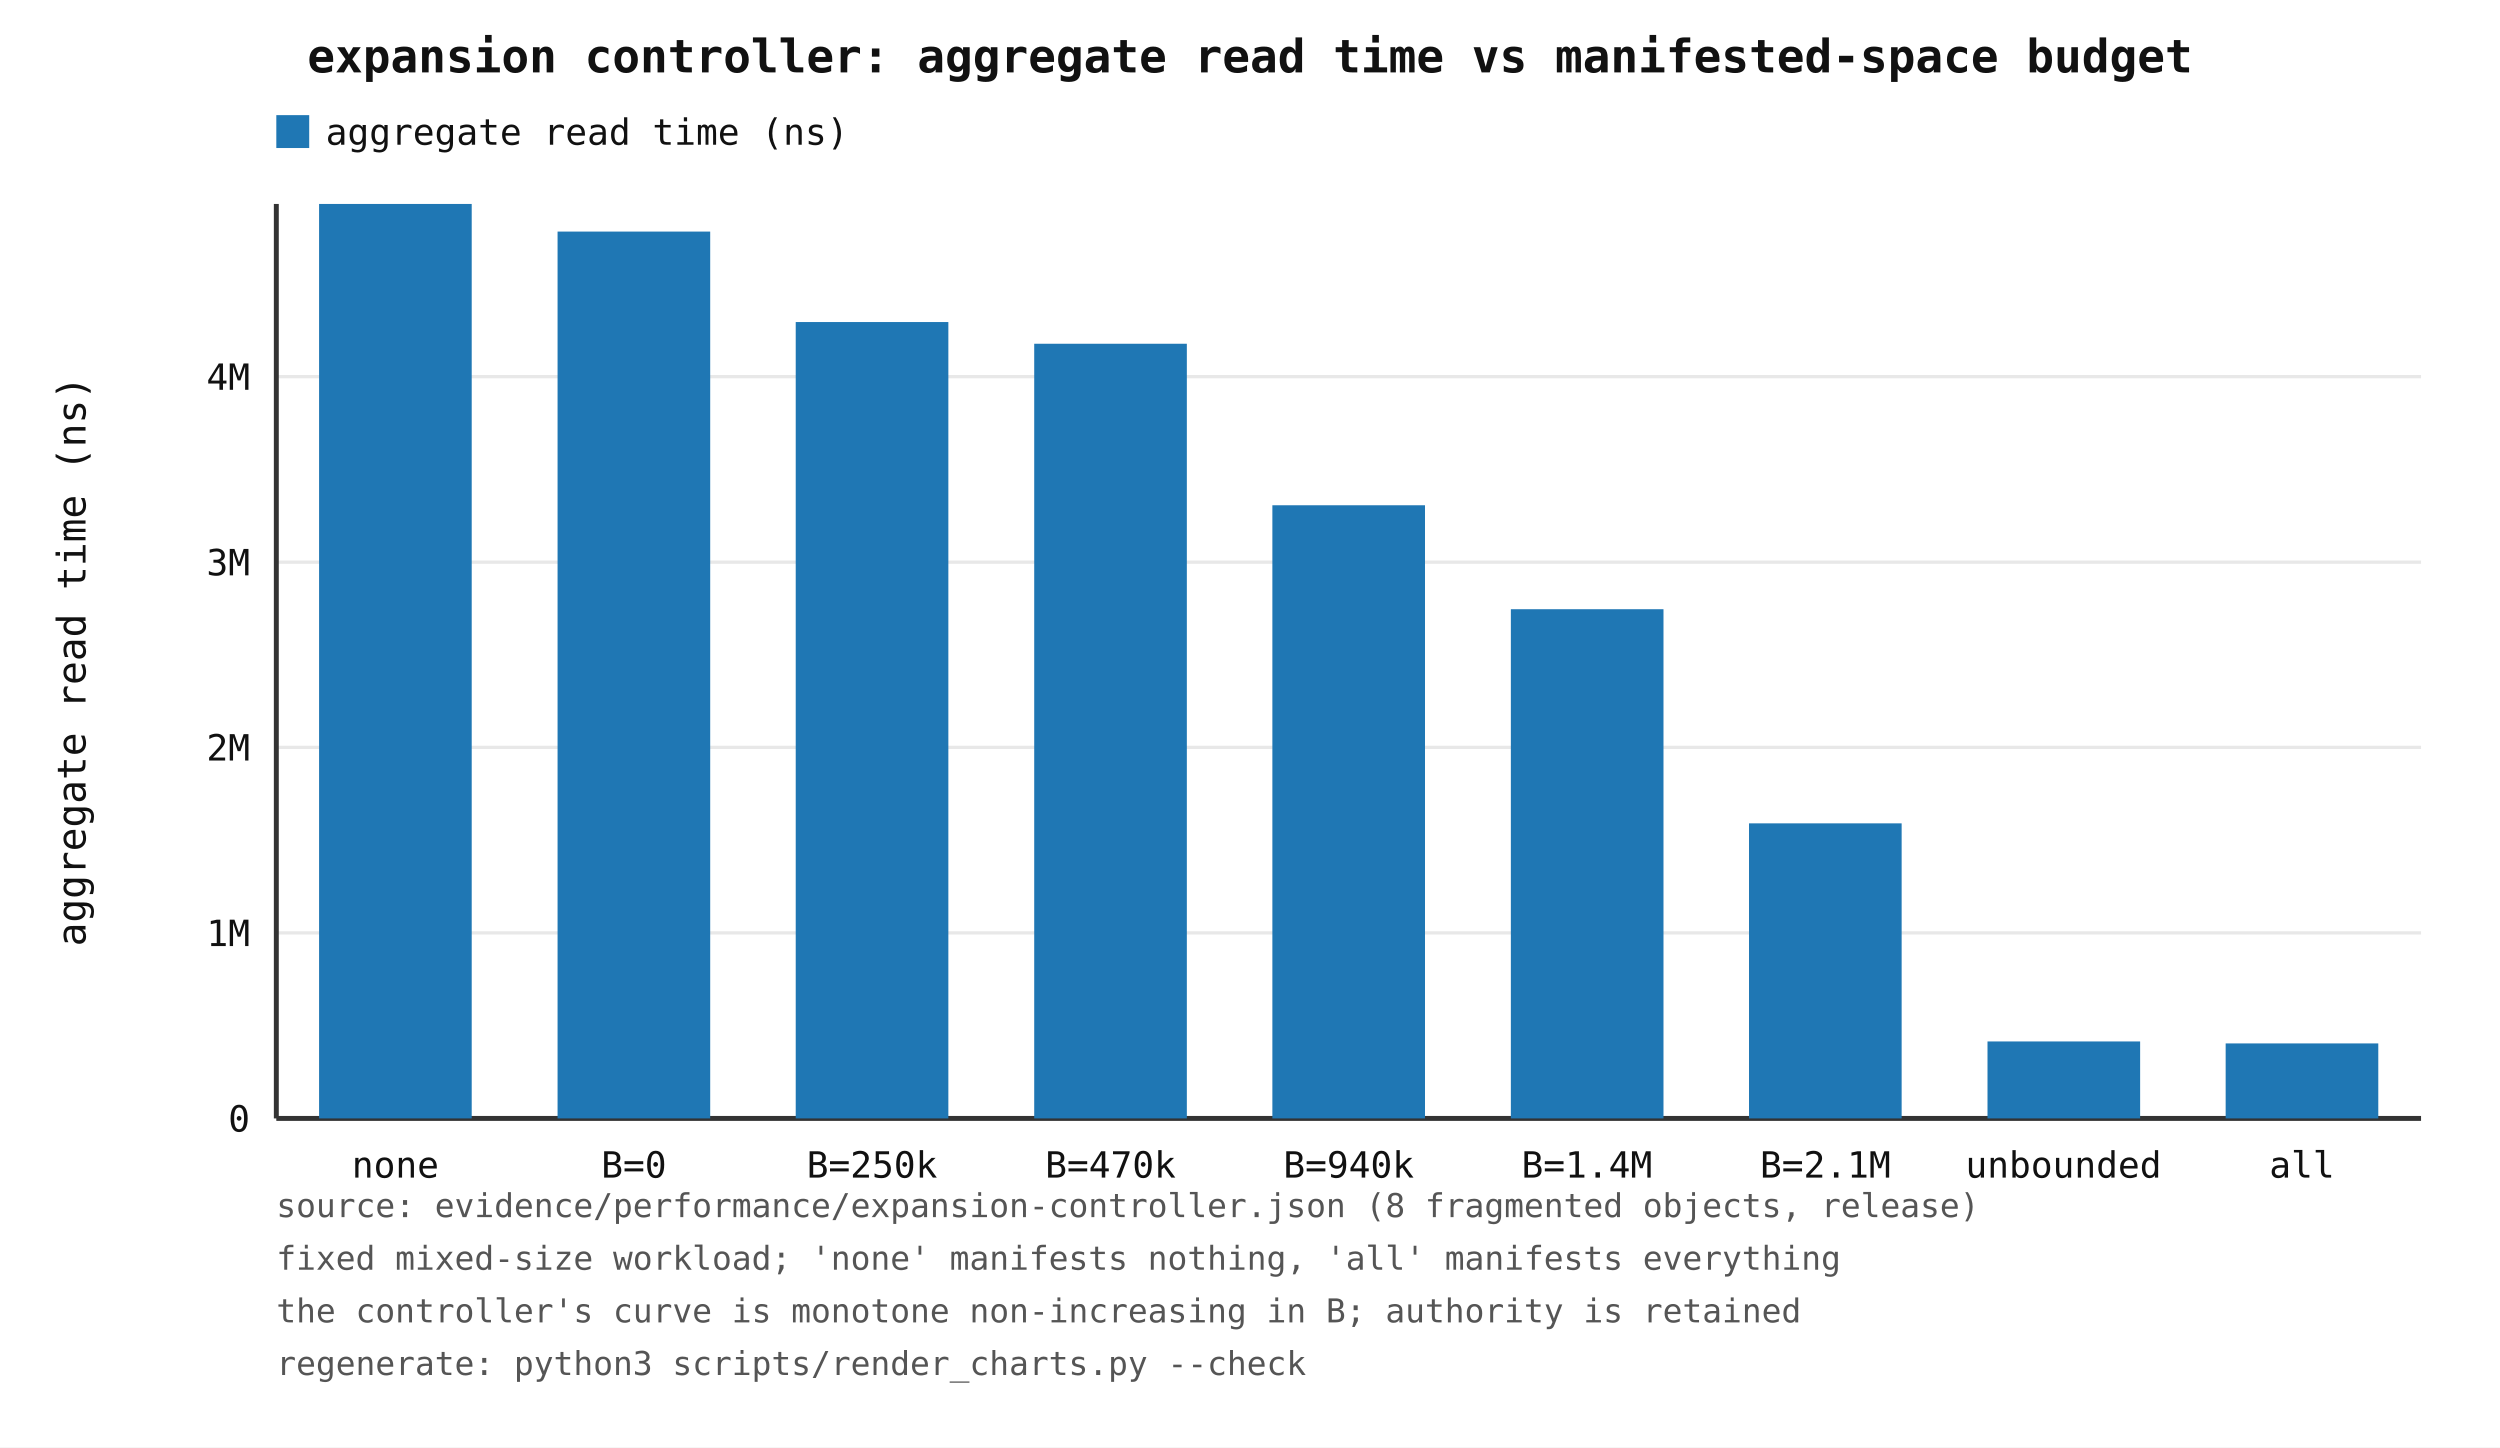
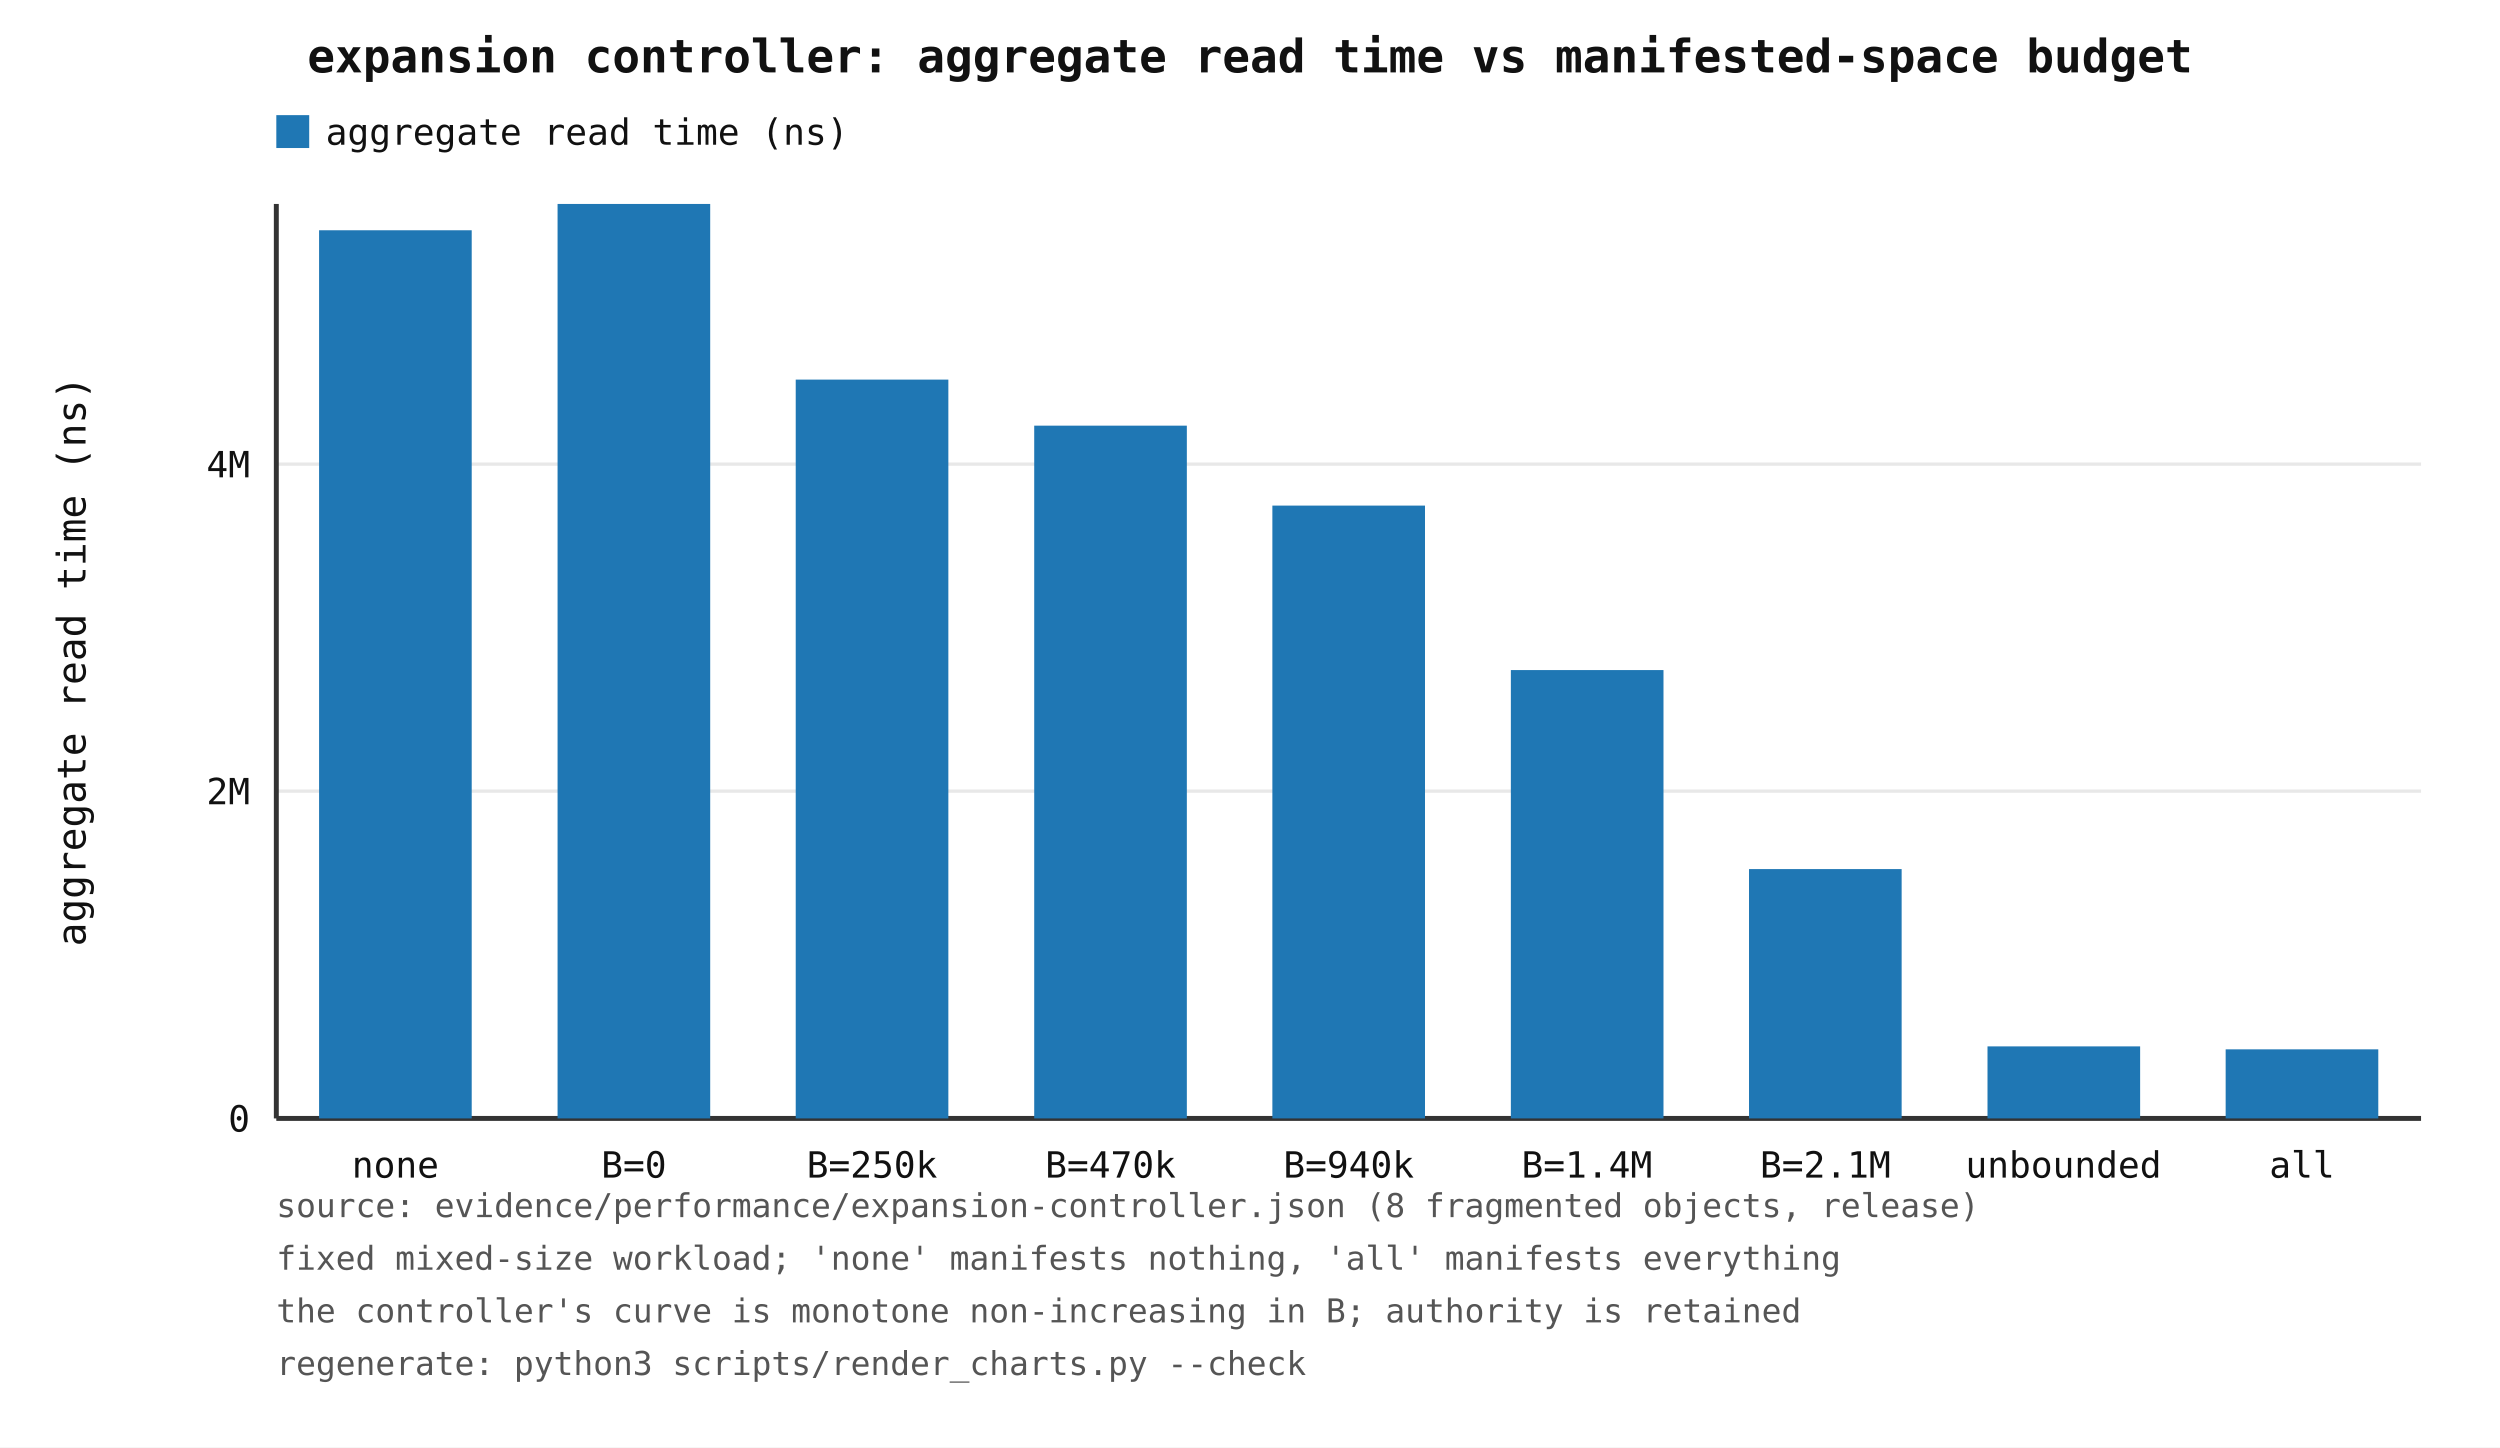
<svg xmlns="http://www.w3.org/2000/svg" width="760" height="440" viewBox="0 0 760 440" font-family="monospace">
  <rect x="0" y="0" width="760" height="440" fill="#ffffff" />
  <text x="380.0" y="22.0" fill="#111111" font-size="14" text-anchor="middle" font-weight="bold">expansion controller: aggregate read time vs manifested-space budget</text>
  <line x1="84.0" y1="340.0" x2="736.0" y2="340.0" stroke="#e8e8e8" stroke-width="1" />
  <text x="76.0" y="344.0" fill="#111111" font-size="11" text-anchor="end">0</text>
-   <line x1="84.0" y1="283.6" x2="736.0" y2="283.6" stroke="#e8e8e8" stroke-width="1" />
-   <text x="76.0" y="287.6" fill="#111111" font-size="11" text-anchor="end">1M</text>
-   <line x1="84.0" y1="227.2" x2="736.0" y2="227.2" stroke="#e8e8e8" stroke-width="1" />
-   <text x="76.0" y="231.2" fill="#111111" font-size="11" text-anchor="end">2M</text>
-   <line x1="84.0" y1="170.9" x2="736.0" y2="170.9" stroke="#e8e8e8" stroke-width="1" />
-   <text x="76.0" y="174.9" fill="#111111" font-size="11" text-anchor="end">3M</text>
-   <line x1="84.0" y1="114.5" x2="736.0" y2="114.5" stroke="#e8e8e8" stroke-width="1" />
-   <text x="76.0" y="118.5" fill="#111111" font-size="11" text-anchor="end">4M</text>
+   <line x1="84.0" y1="240.5" x2="736.0" y2="240.5" stroke="#e8e8e8" stroke-width="1" />
+   <text x="76.0" y="244.5" fill="#111111" font-size="11" text-anchor="end">2M</text>
+   <line x1="84.0" y1="141.1" x2="736.0" y2="141.1" stroke="#e8e8e8" stroke-width="1" />
+   <text x="76.0" y="145.1" fill="#111111" font-size="11" text-anchor="end">4M</text>
  <line x1="84.0" y1="62.0" x2="84.0" y2="340.0" stroke="#333333" stroke-width="1.5" />
  <line x1="84.0" y1="340.0" x2="736.0" y2="340.0" stroke="#333333" stroke-width="1.5" />
  <text x="26.0" y="201.0" fill="#111111" font-size="12" text-anchor="middle" transform="rotate(-90 26.0 201.0)">aggregate read time (ns)</text>
-   <rect x="97.0" y="62.0" width="46.4" height="278.0" fill="#1f77b4" />
+   <rect x="97.0" y="70.0" width="46.4" height="270.0" fill="#1f77b4" />
  <text x="120.2" y="358.0" fill="#111111" font-size="11" text-anchor="middle">none</text>
-   <rect x="169.5" y="70.4" width="46.4" height="269.6" fill="#1f77b4" />
+   <rect x="169.5" y="62.0" width="46.4" height="278.0" fill="#1f77b4" />
  <text x="192.7" y="358.0" fill="#111111" font-size="11" text-anchor="middle">B=0</text>
-   <rect x="241.9" y="97.9" width="46.4" height="242.1" fill="#1f77b4" />
+   <rect x="241.9" y="115.4" width="46.4" height="224.6" fill="#1f77b4" />
  <text x="265.1" y="358.0" fill="#111111" font-size="11" text-anchor="middle">B=250k</text>
-   <rect x="314.4" y="104.5" width="46.4" height="235.5" fill="#1f77b4" />
+   <rect x="314.4" y="129.4" width="46.4" height="210.6" fill="#1f77b4" />
  <text x="337.6" y="358.0" fill="#111111" font-size="11" text-anchor="middle">B=470k</text>
-   <rect x="386.8" y="153.6" width="46.4" height="186.4" fill="#1f77b4" />
+   <rect x="386.8" y="153.7" width="46.4" height="186.3" fill="#1f77b4" />
  <text x="410.0" y="358.0" fill="#111111" font-size="11" text-anchor="middle">B=940k</text>
-   <rect x="459.3" y="185.2" width="46.4" height="154.8" fill="#1f77b4" />
+   <rect x="459.3" y="203.7" width="46.4" height="136.3" fill="#1f77b4" />
  <text x="482.4" y="358.0" fill="#111111" font-size="11" text-anchor="middle">B=1.4M</text>
-   <rect x="531.7" y="250.3" width="46.4" height="89.7" fill="#1f77b4" />
+   <rect x="531.7" y="264.2" width="46.4" height="75.8" fill="#1f77b4" />
  <text x="554.9" y="358.0" fill="#111111" font-size="11" text-anchor="middle">B=2.1M</text>
-   <rect x="604.2" y="316.6" width="46.4" height="23.4" fill="#1f77b4" />
+   <rect x="604.2" y="318.1" width="46.4" height="21.9" fill="#1f77b4" />
  <text x="627.3" y="358.0" fill="#111111" font-size="11" text-anchor="middle">unbounded</text>
-   <rect x="676.6" y="317.2" width="46.4" height="22.8" fill="#1f77b4" />
+   <rect x="676.6" y="319.0" width="46.4" height="21.0" fill="#1f77b4" />
  <text x="699.8" y="358.0" fill="#111111" font-size="11" text-anchor="middle">all</text>
  <rect x="84.0" y="35.0" width="10" height="10" fill="#1f77b4" />
  <text x="99.0" y="44.0" fill="#111111" font-size="11" text-anchor="start">aggregate read time (ns)</text>
  <text x="84.0" y="370.0" fill="#555555" font-size="10" text-anchor="start">source: evidence/performance/expansion-controller.json (8 fragmented objects, release)</text>
  <text x="84.0" y="386.0" fill="#555555" font-size="10" text-anchor="start">fixed mixed-size workload; 'none' manifests nothing, 'all' manifests everything</text>
  <text x="84.0" y="402.0" fill="#555555" font-size="10" text-anchor="start">the controller's curve is monotone non-increasing in B; authority is retained</text>
  <text x="84.0" y="418.0" fill="#555555" font-size="10" text-anchor="start">regenerate: python3 scripts/render_charts.py --check</text>
</svg>
